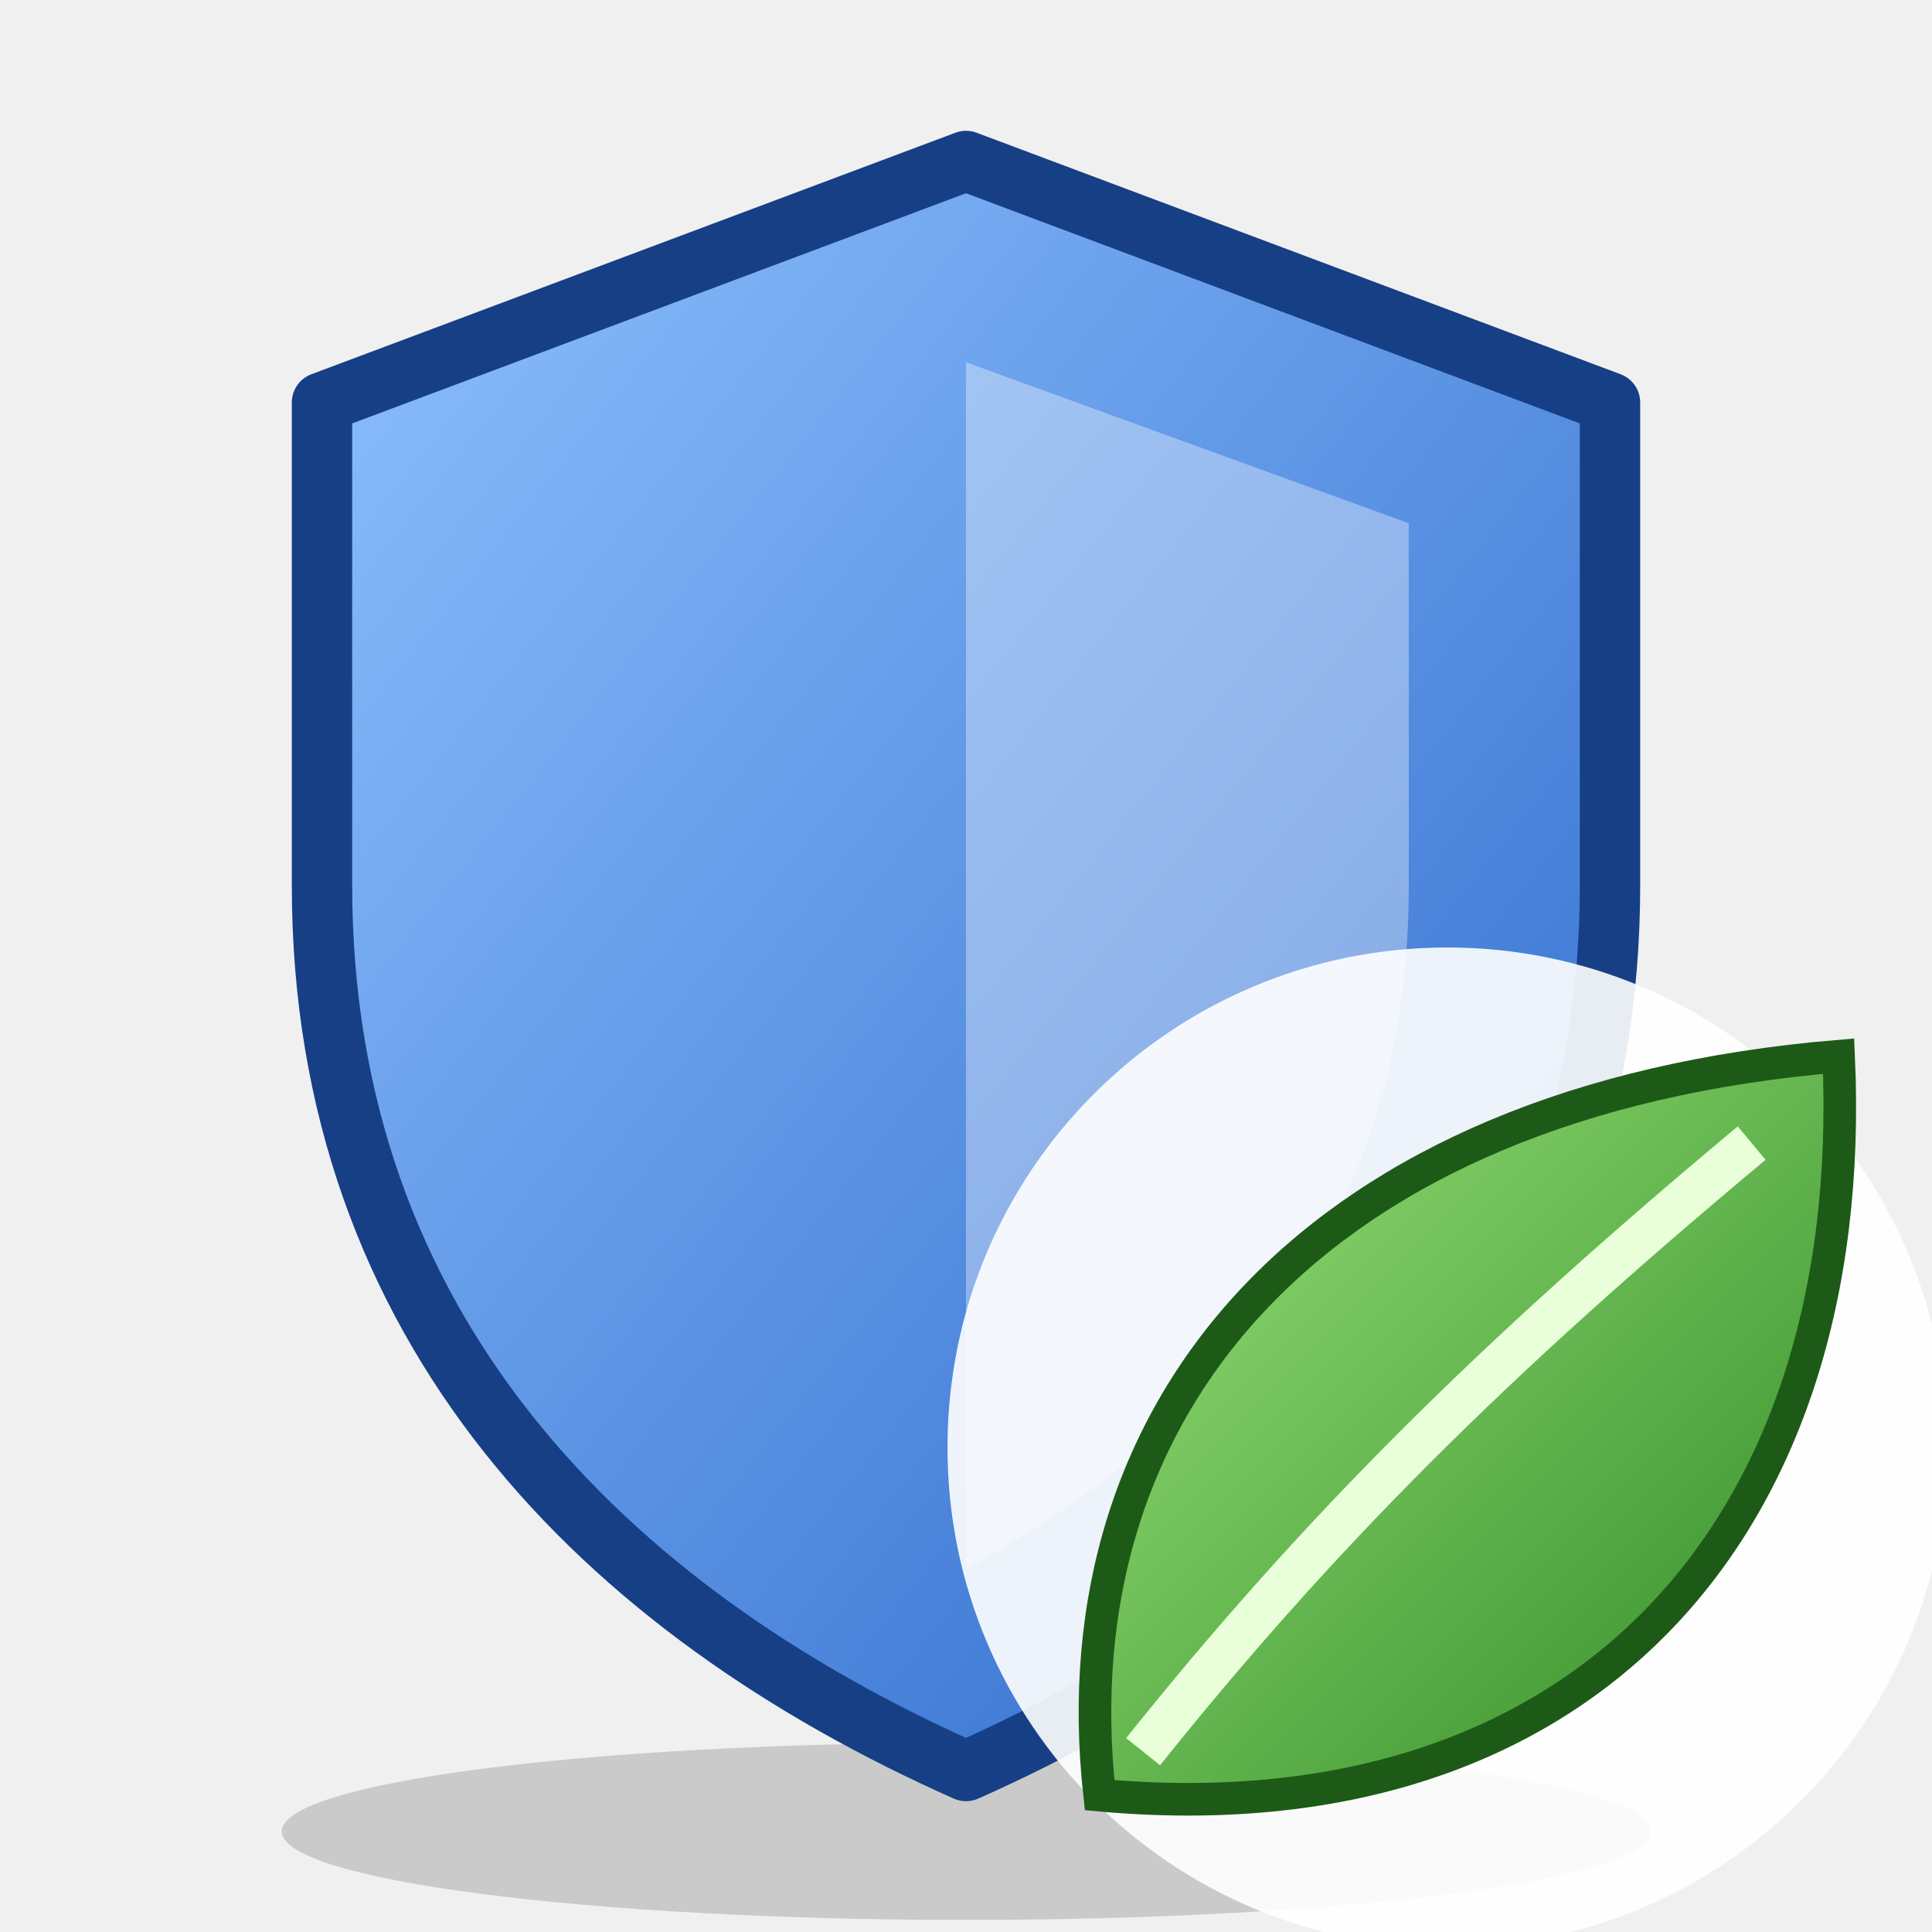
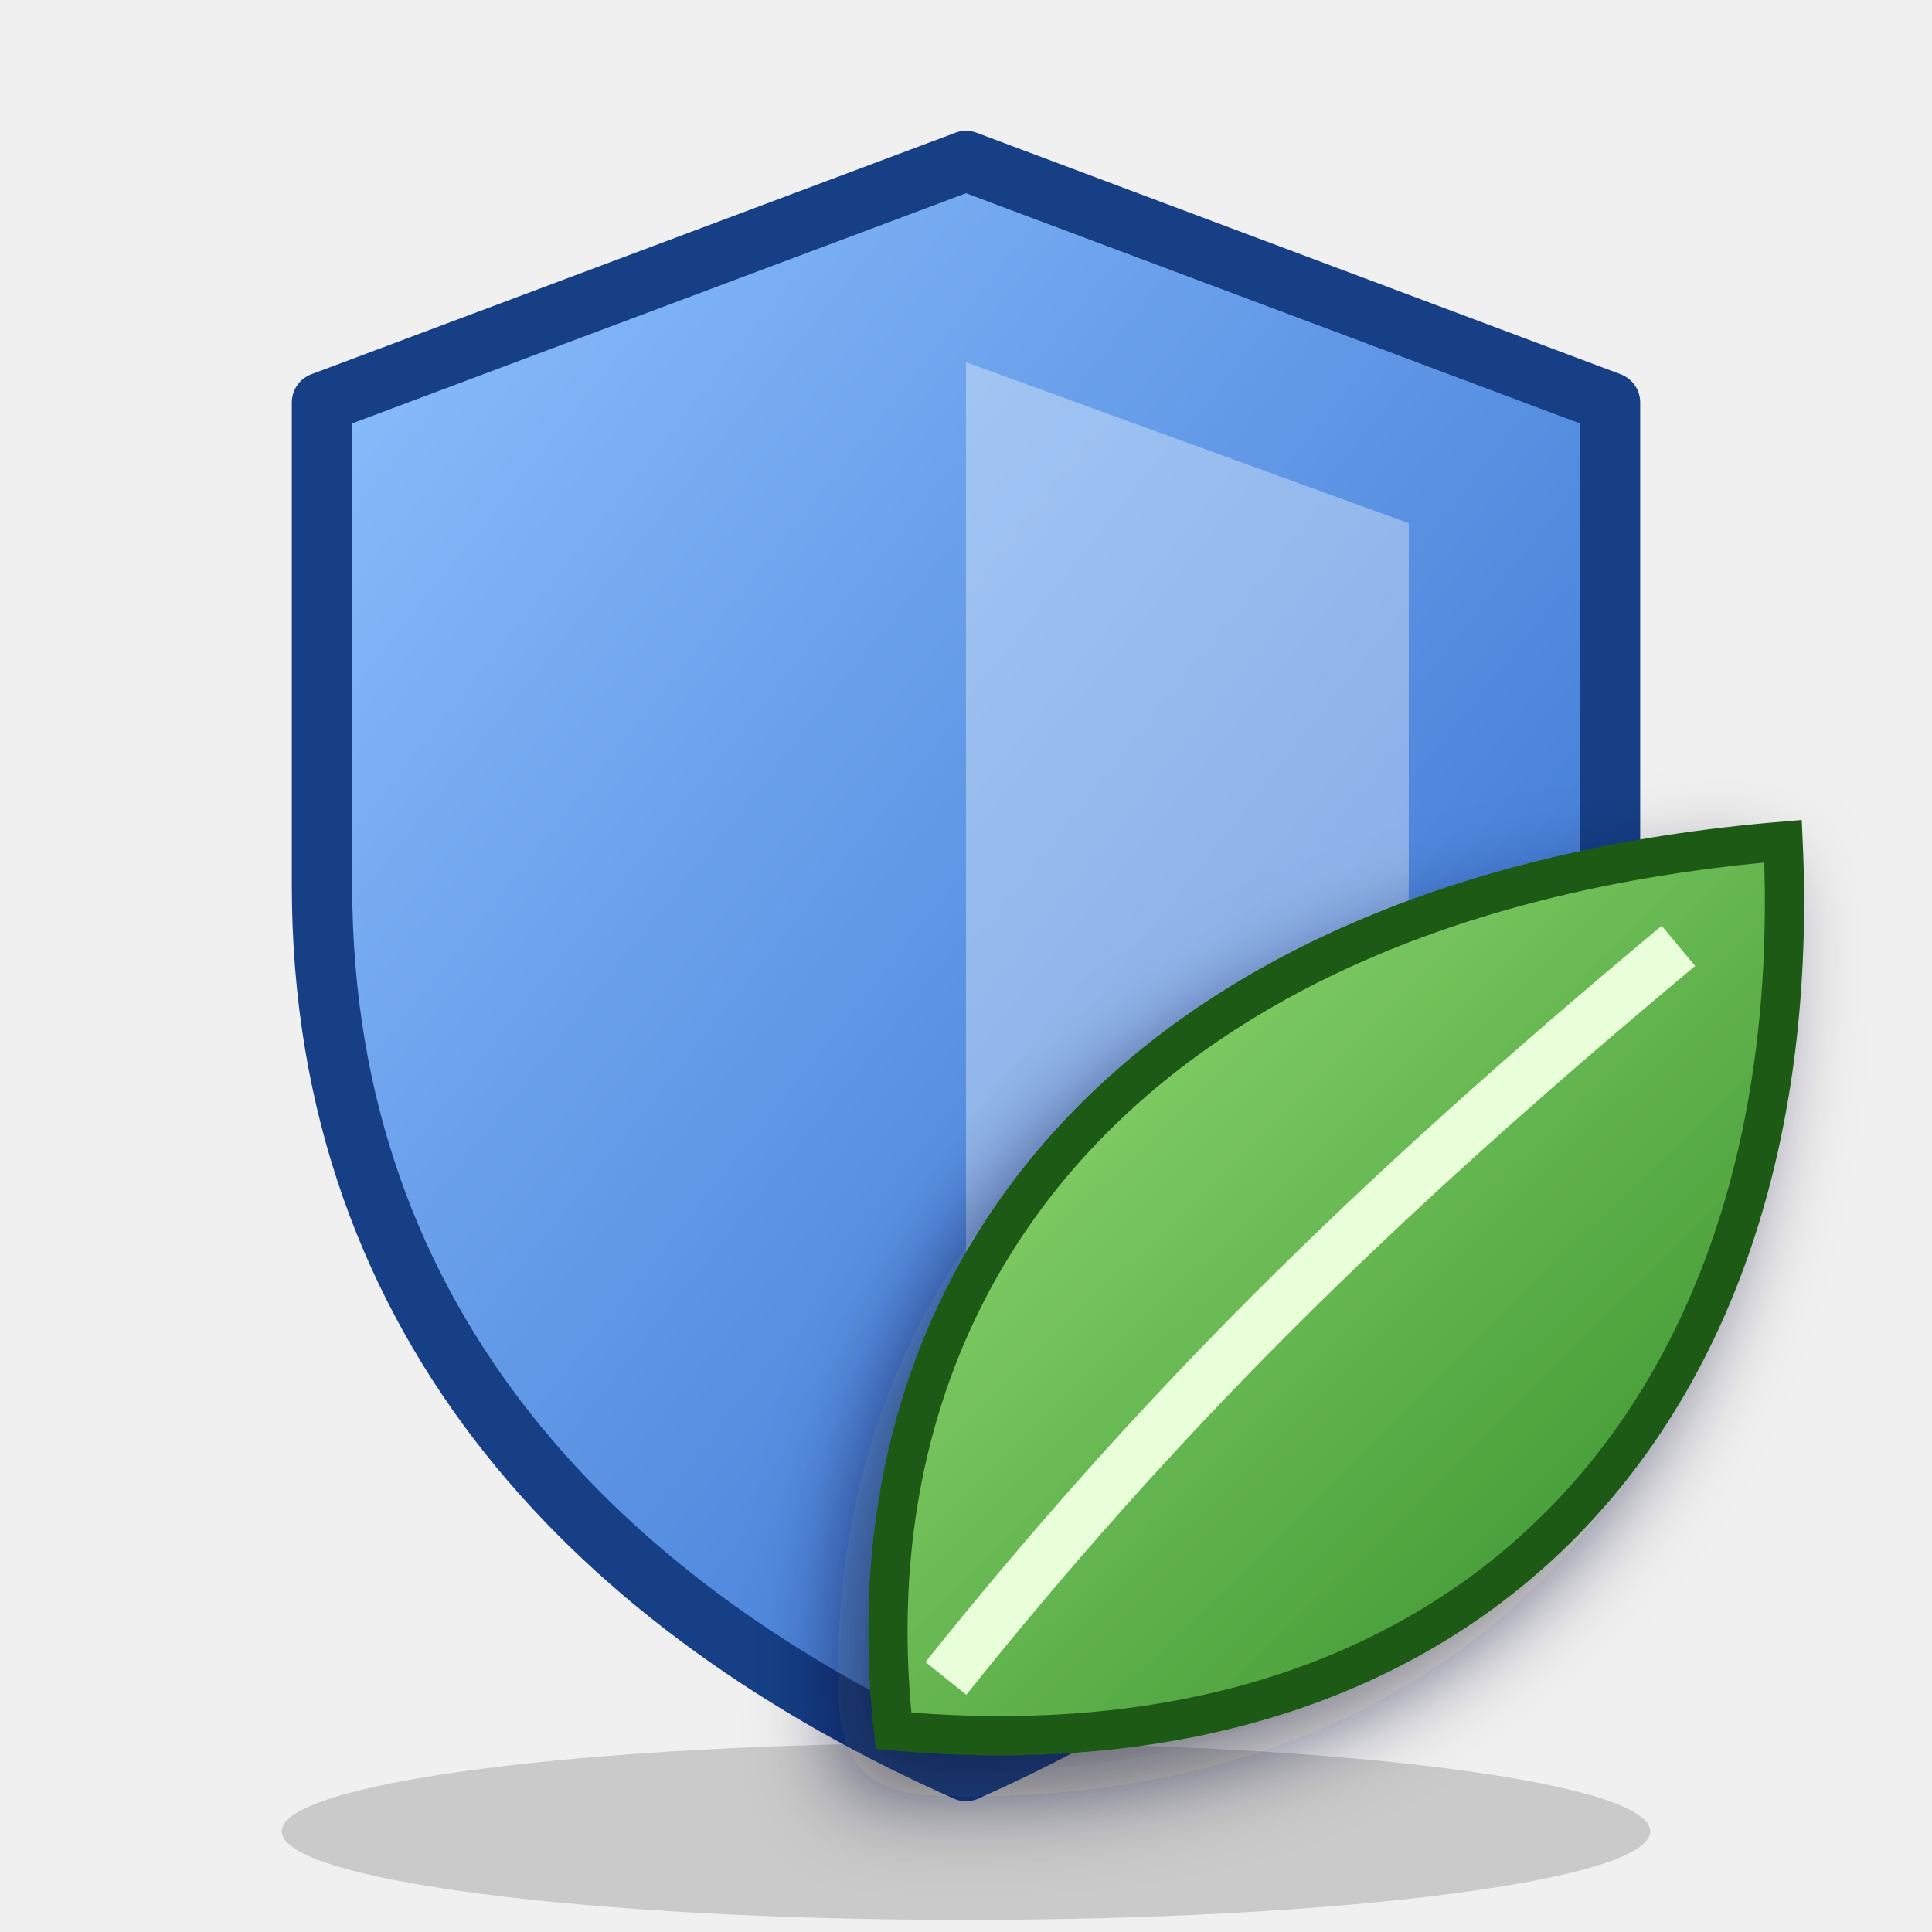
<svg xmlns="http://www.w3.org/2000/svg" viewBox="0 0 48 48" width="48" height="48" class="xp-ic" aria-hidden="true">
  <defs>
    <linearGradient id="i13g1" x1="0" y1="0" x2="1" y2="1">
      <stop offset="0" stop-color="#8fc2ff" />
      <stop offset="1" stop-color="#2a66c9" />
    </linearGradient>
+     <filter id="i13sh" x="-30%" y="-30%" width="160%" height="160%">
+       <feDropShadow dx="-1.2" dy="1.6" stdDeviation="1.6" flood-color="#0b1a33" flood-opacity=".55" />
+     </filter>
    <linearGradient id="i13g2" x1="0" y1="0" x2="1" y2="1">
      <stop offset="0" stop-color="#9be27a" />
      <stop offset="1" stop-color="#2f8a26" />
    </linearGradient>
  </defs>
  <ellipse cx="24" cy="45.5" rx="17" ry="2.2" fill="#000" opacity=".16" />
  <path d="M24 4l16 6v12c0 11-7 18-16 22C15 40 8 33 8 22V10z" fill="url(#i13g1)" stroke="#163f86" stroke-width="1.5" stroke-linejoin="round" />
  <path d="M24 9v30c7-4 11-9 11-17v-9z" fill="#fff" opacity=".35" />
-   <g transform="translate(23 23) scale(.54)">
-     <circle cx="24" cy="24" r="23" fill="#fff" opacity=".9" />
+   <g transform="translate(17 17) scale(.65)" filter="url(#i13sh)">
    <path d="M8 40C6 22 18 8 42 6c1 22-12 36-34 34z" fill="url(#i13g2)" stroke="#1d5a17" stroke-width="1.5" />
    <path d="M10 38C18 28 26 20 38 10" stroke="#e9ffd9" stroke-width="2" fill="none" />
  </g>
</svg>
